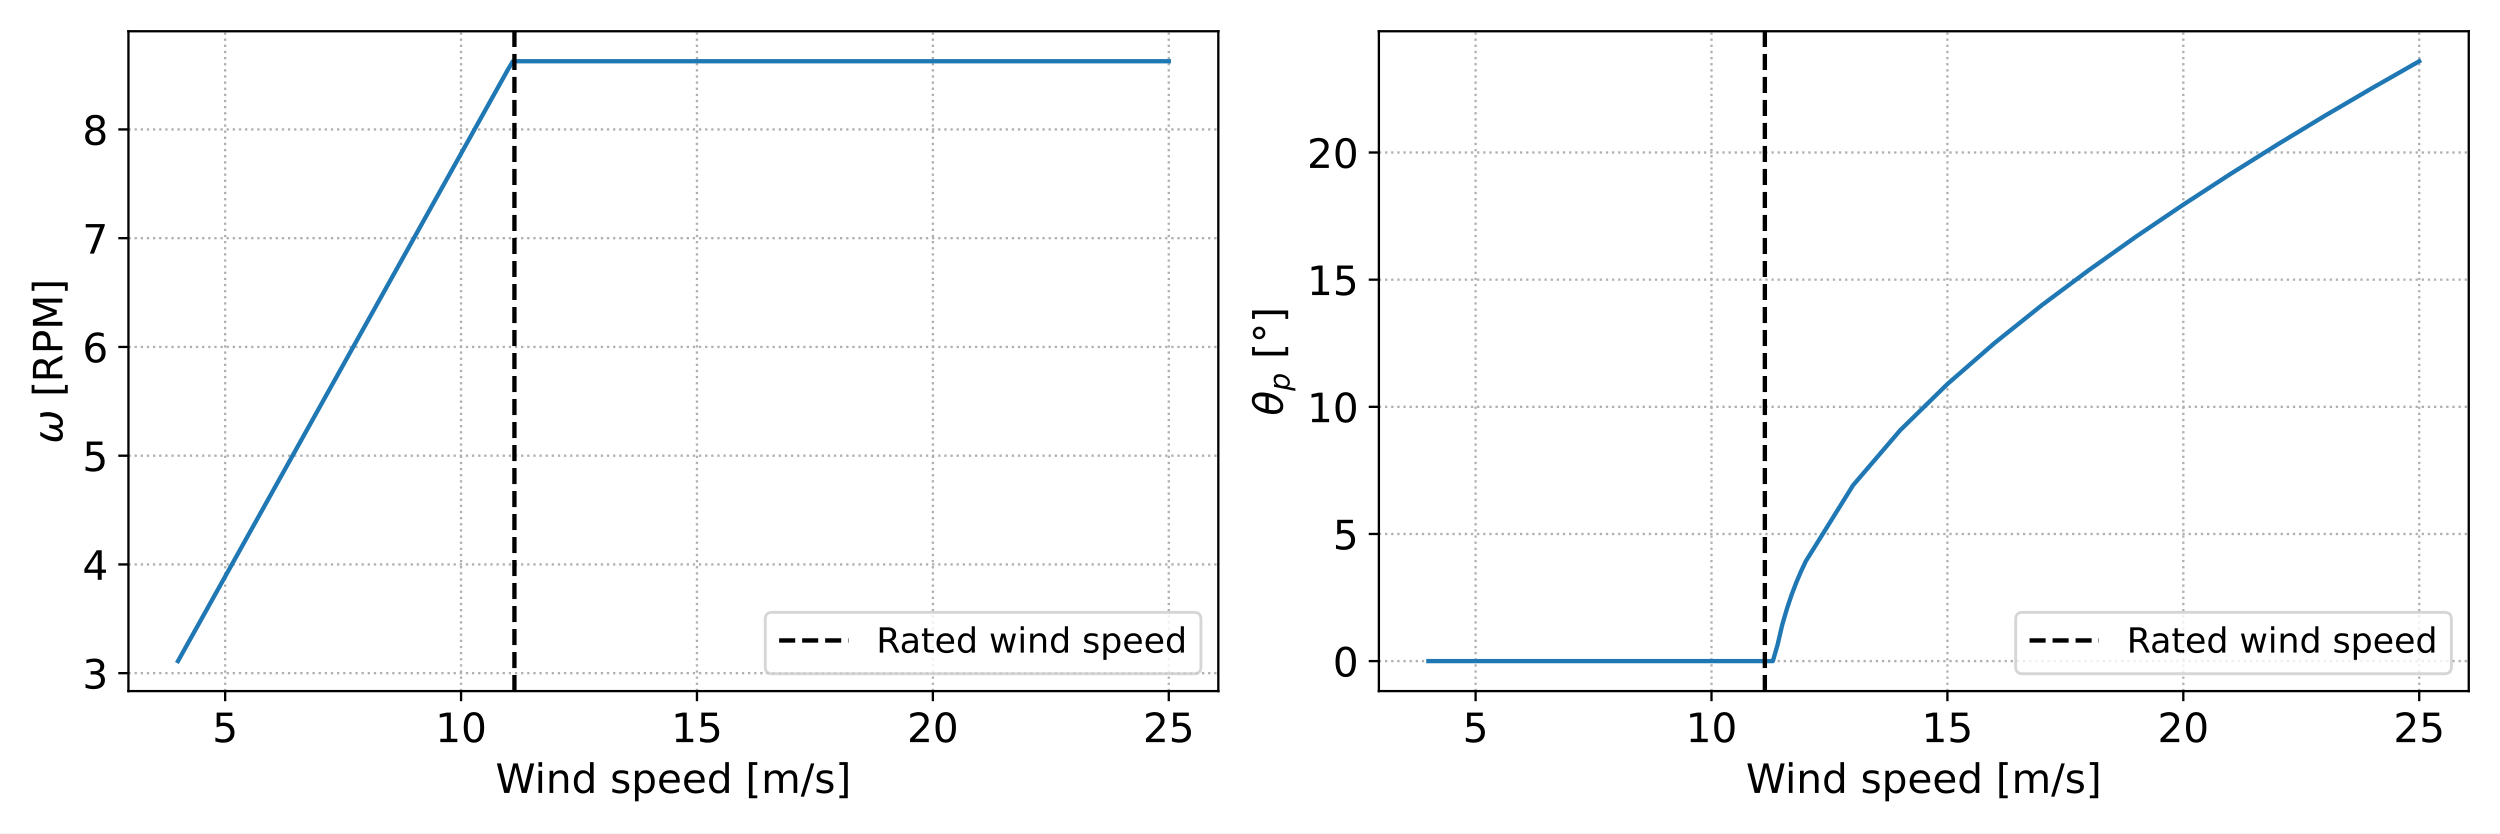
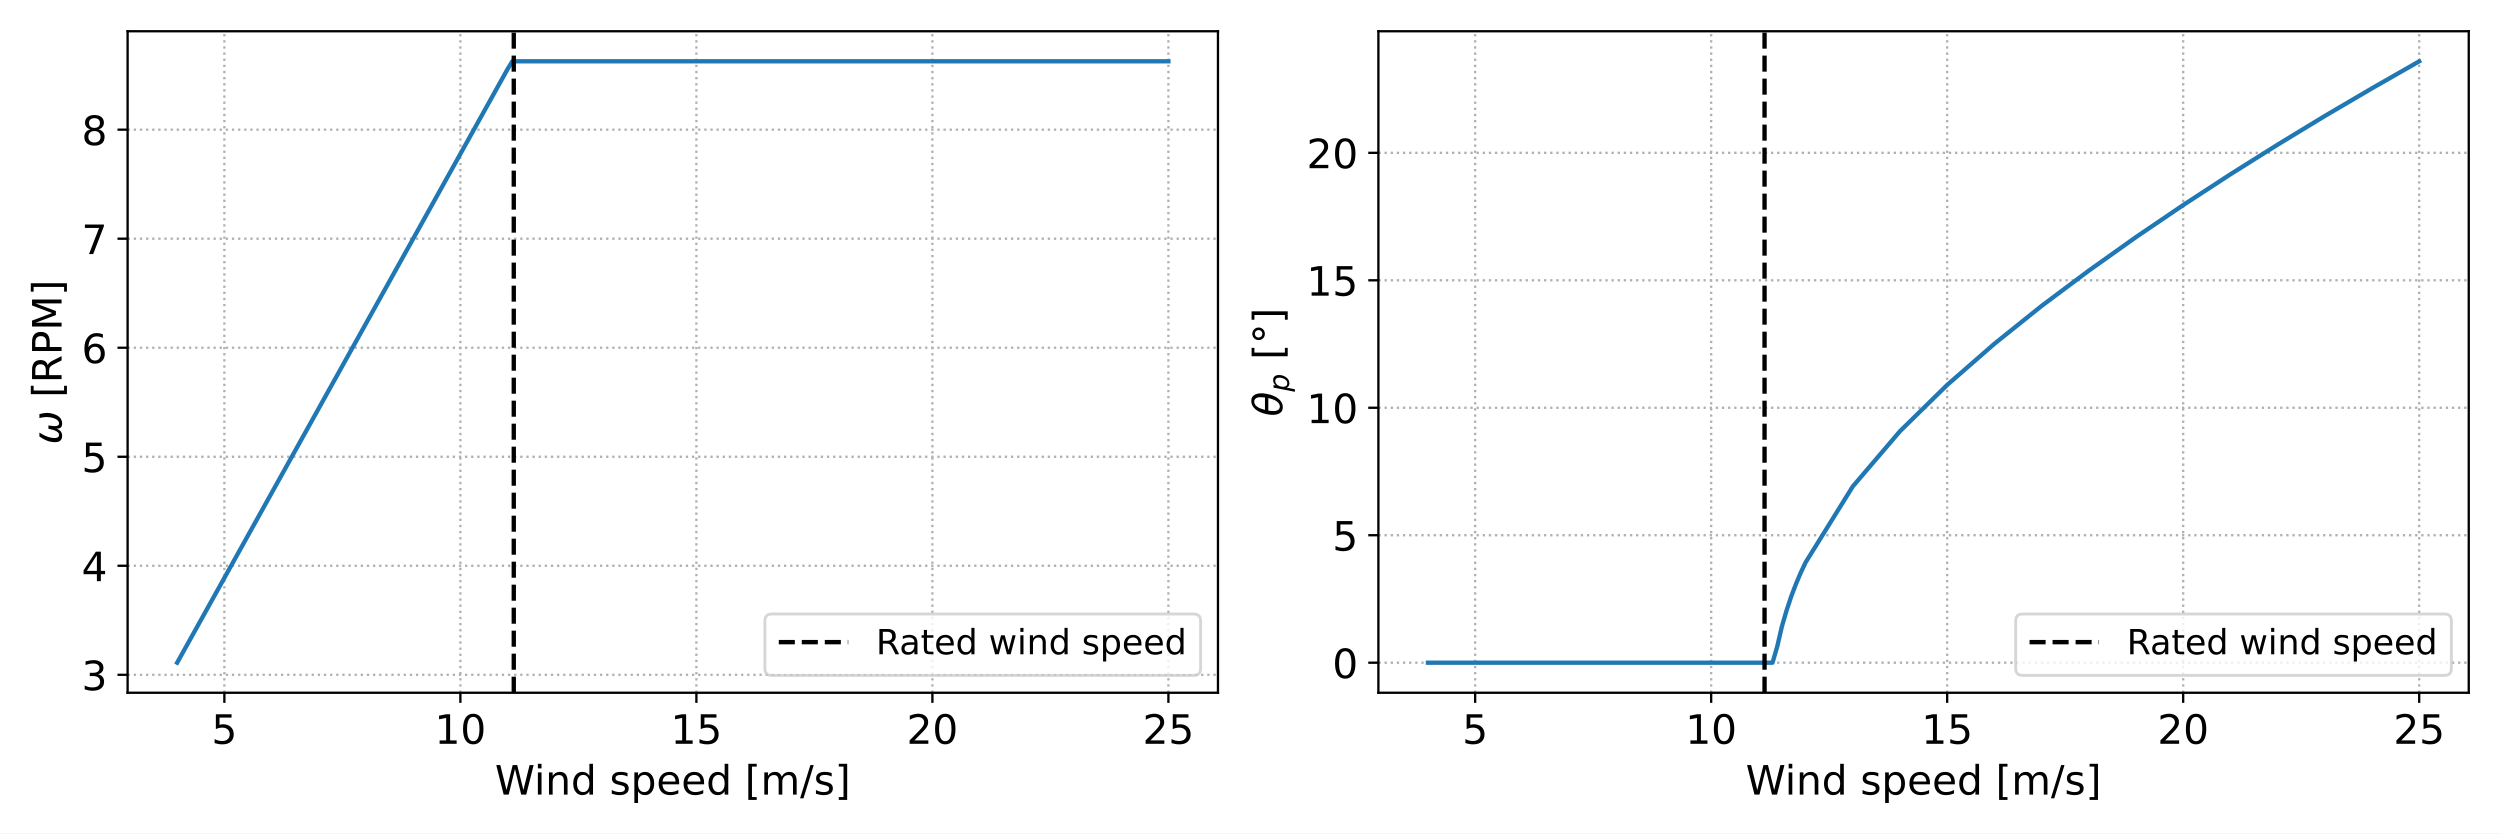
<svg xmlns="http://www.w3.org/2000/svg" xmlns:xlink="http://www.w3.org/1999/xlink" width="864pt" height="288pt" viewBox="0 0 864 288" version="1.1">
  <defs>
    <style type="text/css">*{stroke-linejoin: round; stroke-linecap: butt}</style>
  </defs>
  <g id="figure_1">
    <g id="patch_1">
      <path d="M 0 288  L 864 288  L 864 0  L 0 0  z " style="fill: #ffffff" />
    </g>
    <g id="axes_1">
      <g id="patch_2">
-         <path d="M 44.39 238.84  L 421.051 238.84  L 421.051 10.8  L 44.39 10.8  z " style="fill: #ffffff" />
+         <path d="M 44.102 239.416  L 420.928 239.416  L 420.928 10.8  L 44.102 10.8  z " style="fill: #ffffff" />
      </g>
      <g id="matplotlib.axis_1">
        <g id="xtick_1">
          <g id="line2d_1">
-             <path d="M 77.817 238.84  L 77.817 10.8  " clip-path="url(#pa7af614c21)" style="fill: none; stroke-dasharray: 0.8,1.32; stroke-dashoffset: 0; stroke: #b0b0b0; stroke-width: 0.8" />
+             <path d="M 77.543 239.416  L 77.543 10.8  " clip-path="url(#p4d37f17179)" style="fill: none; stroke-dasharray: 0.8,1.32; stroke-dashoffset: 0; stroke: #b0b0b0; stroke-width: 0.8" />
          </g>
          <g id="line2d_2">
            <defs>
-               <path id="mbb4b5a18ff" d="M 0 0  L 0 3.5  " style="stroke: #000000; stroke-width: 0.8" />
+               <path id="mb038ba384c" d="M 0 0  L 0 3.5  " style="stroke: #000000; stroke-width: 0.8" />
            </defs>
            <g>
-               <use xlink:href="#mbb4b5a18ff" x="77.817" y="238.84" style="stroke: #000000; stroke-width: 0.8" />
+               <use xlink:href="#mb038ba384c" x="77.543" y="239.416" style="stroke: #000000; stroke-width: 0.8" />
            </g>
          </g>
          <g id="text_1">
-             <g transform="translate(73.36284 256.4778) scale(0.14 -0.14)">
+             <g transform="translate(73.08954 257.0538) scale(0.14 -0.14)">
              <defs>
                <path id="DejaVuSans-35" d="M 691 4666  L 3169 4666  L 3169 4134  L 1269 4134  L 1269 2991  Q 1406 3038 1543 3061  Q 1681 3084 1819 3084  Q 2600 3084 3056 2656  Q 3513 2228 3513 1497  Q 3513 744 3044 326  Q 2575 -91 1722 -91  Q 1428 -91 1123 -41  Q 819 9 494 109  L 494 744  Q 775 591 1075 516  Q 1375 441 1709 441  Q 2250 441 2565 725  Q 2881 1009 2881 1497  Q 2881 1984 2565 2268  Q 2250 2553 1709 2553  Q 1456 2553 1204 2497  Q 953 2441 691 2322  L 691 4666  z " transform="scale(0.015625)" />
              </defs>
              <use xlink:href="#DejaVuSans-35" />
            </g>
          </g>
        </g>
        <g id="xtick_2">
          <g id="line2d_3">
-             <path d="M 159.345 238.84  L 159.345 10.8  " clip-path="url(#pa7af614c21)" style="fill: none; stroke-dasharray: 0.8,1.32; stroke-dashoffset: 0; stroke: #b0b0b0; stroke-width: 0.8" />
+             <path d="M 159.107 239.416  L 159.107 10.8  " clip-path="url(#p4d37f17179)" style="fill: none; stroke-dasharray: 0.8,1.32; stroke-dashoffset: 0; stroke: #b0b0b0; stroke-width: 0.8" />
          </g>
          <g id="line2d_4">
            <g>
-               <use xlink:href="#mbb4b5a18ff" x="159.345" y="238.84" style="stroke: #000000; stroke-width: 0.8" />
+               <use xlink:href="#mb038ba384c" x="159.107" y="239.416" style="stroke: #000000; stroke-width: 0.8" />
            </g>
          </g>
          <g id="text_2">
-             <g transform="translate(150.4374 256.4778) scale(0.14 -0.14)">
+             <g transform="translate(150.1999 257.0538) scale(0.14 -0.14)">
              <defs>
                <path id="DejaVuSans-31" d="M 794 531  L 1825 531  L 1825 4091  L 703 3866  L 703 4441  L 1819 4666  L 2450 4666  L 2450 531  L 3481 531  L 3481 0  L 794 0  L 794 531  z " transform="scale(0.015625)" />
                <path id="DejaVuSans-30" d="M 2034 4250  Q 1547 4250 1301 3770  Q 1056 3291 1056 2328  Q 1056 1369 1301 889  Q 1547 409 2034 409  Q 2525 409 2770 889  Q 3016 1369 3016 2328  Q 3016 3291 2770 3770  Q 2525 4250 2034 4250  z M 2034 4750  Q 2819 4750 3233 4129  Q 3647 3509 3647 2328  Q 3647 1150 3233 529  Q 2819 -91 2034 -91  Q 1250 -91 836 529  Q 422 1150 422 2328  Q 422 3509 836 4129  Q 1250 4750 2034 4750  z " transform="scale(0.015625)" />
              </defs>
              <use xlink:href="#DejaVuSans-31" />
              <use xlink:href="#DejaVuSans-30" x="63.623" />
            </g>
          </g>
        </g>
        <g id="xtick_3">
          <g id="line2d_5">
-             <path d="M 240.873 238.84  L 240.873 10.8  " clip-path="url(#pa7af614c21)" style="fill: none; stroke-dasharray: 0.8,1.32; stroke-dashoffset: 0; stroke: #b0b0b0; stroke-width: 0.8" />
+             <path d="M 240.672 239.416  L 240.672 10.8  " clip-path="url(#p4d37f17179)" style="fill: none; stroke-dasharray: 0.8,1.32; stroke-dashoffset: 0; stroke: #b0b0b0; stroke-width: 0.8" />
          </g>
          <g id="line2d_6">
            <g>
-               <use xlink:href="#mbb4b5a18ff" x="240.873" y="238.84" style="stroke: #000000; stroke-width: 0.8" />
+               <use xlink:href="#mb038ba384c" x="240.672" y="239.416" style="stroke: #000000; stroke-width: 0.8" />
            </g>
          </g>
          <g id="text_3">
-             <g transform="translate(231.9656 256.4778) scale(0.14 -0.14)">
+             <g transform="translate(231.764 257.0538) scale(0.14 -0.14)">
              <use xlink:href="#DejaVuSans-31" />
              <use xlink:href="#DejaVuSans-35" x="63.623" />
            </g>
          </g>
        </g>
        <g id="xtick_4">
          <g id="line2d_7">
-             <path d="M 322.401 238.84  L 322.401 10.8  " clip-path="url(#pa7af614c21)" style="fill: none; stroke-dasharray: 0.8,1.32; stroke-dashoffset: 0; stroke: #b0b0b0; stroke-width: 0.8" />
+             <path d="M 322.236 239.416  L 322.236 10.8  " clip-path="url(#p4d37f17179)" style="fill: none; stroke-dasharray: 0.8,1.32; stroke-dashoffset: 0; stroke: #b0b0b0; stroke-width: 0.8" />
          </g>
          <g id="line2d_8">
            <g>
-               <use xlink:href="#mbb4b5a18ff" x="322.401" y="238.84" style="stroke: #000000; stroke-width: 0.8" />
+               <use xlink:href="#mb038ba384c" x="322.236" y="239.416" style="stroke: #000000; stroke-width: 0.8" />
            </g>
          </g>
          <g id="text_4">
-             <g transform="translate(313.4939 256.4778) scale(0.14 -0.14)">
+             <g transform="translate(313.3281 257.0538) scale(0.14 -0.14)">
              <defs>
                <path id="DejaVuSans-32" d="M 1228 531  L 3431 531  L 3431 0  L 469 0  L 469 531  Q 828 903 1448 1529  Q 2069 2156 2228 2338  Q 2531 2678 2651 2914  Q 2772 3150 2772 3378  Q 2772 3750 2511 3984  Q 2250 4219 1831 4219  Q 1534 4219 1204 4116  Q 875 4013 500 3803  L 500 4441  Q 881 4594 1212 4672  Q 1544 4750 1819 4750  Q 2544 4750 2975 4387  Q 3406 4025 3406 3419  Q 3406 3131 3298 2873  Q 3191 2616 2906 2266  Q 2828 2175 2409 1742  Q 1991 1309 1228 531  z " transform="scale(0.015625)" />
              </defs>
              <use xlink:href="#DejaVuSans-32" />
              <use xlink:href="#DejaVuSans-30" x="63.623" />
            </g>
          </g>
        </g>
        <g id="xtick_5">
          <g id="line2d_9">
-             <path d="M 403.93 238.84  L 403.93 10.8  " clip-path="url(#pa7af614c21)" style="fill: none; stroke-dasharray: 0.8,1.32; stroke-dashoffset: 0; stroke: #b0b0b0; stroke-width: 0.8" />
+             <path d="M 403.8 239.416  L 403.8 10.8  " clip-path="url(#p4d37f17179)" style="fill: none; stroke-dasharray: 0.8,1.32; stroke-dashoffset: 0; stroke: #b0b0b0; stroke-width: 0.8" />
          </g>
          <g id="line2d_10">
            <g>
-               <use xlink:href="#mbb4b5a18ff" x="403.93" y="238.84" style="stroke: #000000; stroke-width: 0.8" />
+               <use xlink:href="#mb038ba384c" x="403.8" y="239.416" style="stroke: #000000; stroke-width: 0.8" />
            </g>
          </g>
          <g id="text_5">
-             <g transform="translate(395.0222 256.4778) scale(0.14 -0.14)">
+             <g transform="translate(394.8922 257.0538) scale(0.14 -0.14)">
              <use xlink:href="#DejaVuSans-32" />
              <use xlink:href="#DejaVuSans-35" x="63.623" />
            </g>
          </g>
        </g>
        <g id="text_6">
-           <g transform="translate(171.2483 274.0272) scale(0.14 -0.14)">
+           <g transform="translate(171.0431 274.6032) scale(0.14 -0.14)">
            <defs>
              <path id="DejaVuSans-57" d="M 213 4666  L 850 4666  L 1831 722  L 2809 4666  L 3519 4666  L 4500 722  L 5478 4666  L 6119 4666  L 4947 0  L 4153 0  L 3169 4050  L 2175 0  L 1381 0  L 213 4666  z " transform="scale(0.015625)" />
              <path id="DejaVuSans-69" d="M 603 3500  L 1178 3500  L 1178 0  L 603 0  L 603 3500  z M 603 4863  L 1178 4863  L 1178 4134  L 603 4134  L 603 4863  z " transform="scale(0.015625)" />
              <path id="DejaVuSans-6e" d="M 3513 2113  L 3513 0  L 2938 0  L 2938 2094  Q 2938 2591 2744 2837  Q 2550 3084 2163 3084  Q 1697 3084 1428 2787  Q 1159 2491 1159 1978  L 1159 0  L 581 0  L 581 3500  L 1159 3500  L 1159 2956  Q 1366 3272 1645 3428  Q 1925 3584 2291 3584  Q 2894 3584 3203 3211  Q 3513 2838 3513 2113  z " transform="scale(0.015625)" />
              <path id="DejaVuSans-64" d="M 2906 2969  L 2906 4863  L 3481 4863  L 3481 0  L 2906 0  L 2906 525  Q 2725 213 2448 61  Q 2172 -91 1784 -91  Q 1150 -91 751 415  Q 353 922 353 1747  Q 353 2572 751 3078  Q 1150 3584 1784 3584  Q 2172 3584 2448 3432  Q 2725 3281 2906 2969  z M 947 1747  Q 947 1113 1208 752  Q 1469 391 1925 391  Q 2381 391 2643 752  Q 2906 1113 2906 1747  Q 2906 2381 2643 2742  Q 2381 3103 1925 3103  Q 1469 3103 1208 2742  Q 947 2381 947 1747  z " transform="scale(0.015625)" />
              <path id="DejaVuSans-20" transform="scale(0.015625)" />
              <path id="DejaVuSans-73" d="M 2834 3397  L 2834 2853  Q 2591 2978 2328 3040  Q 2066 3103 1784 3103  Q 1356 3103 1142 2972  Q 928 2841 928 2578  Q 928 2378 1081 2264  Q 1234 2150 1697 2047  L 1894 2003  Q 2506 1872 2764 1633  Q 3022 1394 3022 966  Q 3022 478 2636 193  Q 2250 -91 1575 -91  Q 1294 -91 989 -36  Q 684 19 347 128  L 347 722  Q 666 556 975 473  Q 1284 391 1588 391  Q 1994 391 2212 530  Q 2431 669 2431 922  Q 2431 1156 2273 1281  Q 2116 1406 1581 1522  L 1381 1569  Q 847 1681 609 1914  Q 372 2147 372 2553  Q 372 3047 722 3315  Q 1072 3584 1716 3584  Q 2034 3584 2315 3537  Q 2597 3491 2834 3397  z " transform="scale(0.015625)" />
              <path id="DejaVuSans-70" d="M 1159 525  L 1159 -1331  L 581 -1331  L 581 3500  L 1159 3500  L 1159 2969  Q 1341 3281 1617 3432  Q 1894 3584 2278 3584  Q 2916 3584 3314 3078  Q 3713 2572 3713 1747  Q 3713 922 3314 415  Q 2916 -91 2278 -91  Q 1894 -91 1617 61  Q 1341 213 1159 525  z M 3116 1747  Q 3116 2381 2855 2742  Q 2594 3103 2138 3103  Q 1681 3103 1420 2742  Q 1159 2381 1159 1747  Q 1159 1113 1420 752  Q 1681 391 2138 391  Q 2594 391 2855 752  Q 3116 1113 3116 1747  z " transform="scale(0.015625)" />
              <path id="DejaVuSans-65" d="M 3597 1894  L 3597 1613  L 953 1613  Q 991 1019 1311 708  Q 1631 397 2203 397  Q 2534 397 2845 478  Q 3156 559 3463 722  L 3463 178  Q 3153 47 2828 -22  Q 2503 -91 2169 -91  Q 1331 -91 842 396  Q 353 884 353 1716  Q 353 2575 817 3079  Q 1281 3584 2069 3584  Q 2775 3584 3186 3129  Q 3597 2675 3597 1894  z M 3022 2063  Q 3016 2534 2758 2815  Q 2500 3097 2075 3097  Q 1594 3097 1305 2825  Q 1016 2553 972 2059  L 3022 2063  z " transform="scale(0.015625)" />
              <path id="DejaVuSans-5b" d="M 550 4863  L 1875 4863  L 1875 4416  L 1125 4416  L 1125 -397  L 1875 -397  L 1875 -844  L 550 -844  L 550 4863  z " transform="scale(0.015625)" />
              <path id="DejaVuSans-6d" d="M 3328 2828  Q 3544 3216 3844 3400  Q 4144 3584 4550 3584  Q 5097 3584 5394 3201  Q 5691 2819 5691 2113  L 5691 0  L 5113 0  L 5113 2094  Q 5113 2597 4934 2840  Q 4756 3084 4391 3084  Q 3944 3084 3684 2787  Q 3425 2491 3425 1978  L 3425 0  L 2847 0  L 2847 2094  Q 2847 2600 2669 2842  Q 2491 3084 2119 3084  Q 1678 3084 1418 2786  Q 1159 2488 1159 1978  L 1159 0  L 581 0  L 581 3500  L 1159 3500  L 1159 2956  Q 1356 3278 1631 3431  Q 1906 3584 2284 3584  Q 2666 3584 2933 3390  Q 3200 3197 3328 2828  z " transform="scale(0.015625)" />
              <path id="DejaVuSans-2f" d="M 1625 4666  L 2156 4666  L 531 -594  L 0 -594  L 1625 4666  z " transform="scale(0.015625)" />
              <path id="DejaVuSans-5d" d="M 1947 4863  L 1947 -844  L 622 -844  L 622 -397  L 1369 -397  L 1369 4416  L 622 4416  L 622 4863  L 1947 4863  z " transform="scale(0.015625)" />
            </defs>
            <use xlink:href="#DejaVuSans-57" />
            <use xlink:href="#DejaVuSans-69" x="96.627" />
            <use xlink:href="#DejaVuSans-6e" x="124.41" />
            <use xlink:href="#DejaVuSans-64" x="187.789" />
            <use xlink:href="#DejaVuSans-20" x="251.266" />
            <use xlink:href="#DejaVuSans-73" x="283.053" />
            <use xlink:href="#DejaVuSans-70" x="335.152" />
            <use xlink:href="#DejaVuSans-65" x="398.629" />
            <use xlink:href="#DejaVuSans-65" x="460.152" />
            <use xlink:href="#DejaVuSans-64" x="521.676" />
            <use xlink:href="#DejaVuSans-20" x="585.152" />
            <use xlink:href="#DejaVuSans-5b" x="616.939" />
            <use xlink:href="#DejaVuSans-6d" x="655.953" />
            <use xlink:href="#DejaVuSans-2f" x="753.365" />
            <use xlink:href="#DejaVuSans-73" x="787.057" />
            <use xlink:href="#DejaVuSans-5d" x="839.156" />
          </g>
        </g>
      </g>
      <g id="matplotlib.axis_2">
        <g id="ytick_1">
          <g id="line2d_11">
-             <path d="M 44.39 232.652  L 421.051 232.652  " clip-path="url(#pa7af614c21)" style="fill: none; stroke-dasharray: 0.8,1.32; stroke-dashoffset: 0; stroke: #b0b0b0; stroke-width: 0.8" />
+             <path d="M 44.102 233.212  L 420.928 233.212  " clip-path="url(#p4d37f17179)" style="fill: none; stroke-dasharray: 0.8,1.32; stroke-dashoffset: 0; stroke: #b0b0b0; stroke-width: 0.8" />
          </g>
          <g id="line2d_12">
            <defs>
-               <path id="m81aa8d31ce" d="M 0 0  L -3.5 0  " style="stroke: #000000; stroke-width: 0.8" />
+               <path id="m0b78b614cd" d="M 0 0  L -3.5 0  " style="stroke: #000000; stroke-width: 0.8" />
            </defs>
            <g>
-               <use xlink:href="#m81aa8d31ce" x="44.39" y="232.652" style="stroke: #000000; stroke-width: 0.8" />
+               <use xlink:href="#m0b78b614cd" x="44.102" y="233.212" style="stroke: #000000; stroke-width: 0.8" />
            </g>
          </g>
          <g id="text_7">
-             <g transform="translate(28.4825 237.971) scale(0.14 -0.14)">
+             <g transform="translate(28.1945 238.5314) scale(0.14 -0.14)">
              <defs>
                <path id="DejaVuSans-33" d="M 2597 2516  Q 3050 2419 3304 2112  Q 3559 1806 3559 1356  Q 3559 666 3084 287  Q 2609 -91 1734 -91  Q 1441 -91 1130 -33  Q 819 25 488 141  L 488 750  Q 750 597 1062 519  Q 1375 441 1716 441  Q 2309 441 2620 675  Q 2931 909 2931 1356  Q 2931 1769 2642 2001  Q 2353 2234 1838 2234  L 1294 2234  L 1294 2753  L 1863 2753  Q 2328 2753 2575 2939  Q 2822 3125 2822 3475  Q 2822 3834 2567 4026  Q 2313 4219 1838 4219  Q 1578 4219 1281 4162  Q 984 4106 628 3988  L 628 4550  Q 988 4650 1302 4700  Q 1616 4750 1894 4750  Q 2613 4750 3031 4423  Q 3450 4097 3450 3541  Q 3450 3153 3228 2886  Q 3006 2619 2597 2516  z " transform="scale(0.015625)" />
              </defs>
              <use xlink:href="#DejaVuSans-33" />
            </g>
          </g>
        </g>
        <g id="ytick_2">
          <g id="line2d_13">
-             <path d="M 44.39 195.068  L 421.051 195.068  " clip-path="url(#pa7af614c21)" style="fill: none; stroke-dasharray: 0.8,1.32; stroke-dashoffset: 0; stroke: #b0b0b0; stroke-width: 0.8" />
+             <path d="M 44.102 195.533  L 420.928 195.533  " clip-path="url(#p4d37f17179)" style="fill: none; stroke-dasharray: 0.8,1.32; stroke-dashoffset: 0; stroke: #b0b0b0; stroke-width: 0.8" />
          </g>
          <g id="line2d_14">
            <g>
-               <use xlink:href="#m81aa8d31ce" x="44.39" y="195.068" style="stroke: #000000; stroke-width: 0.8" />
+               <use xlink:href="#m0b78b614cd" x="44.102" y="195.533" style="stroke: #000000; stroke-width: 0.8" />
            </g>
          </g>
          <g id="text_8">
-             <g transform="translate(28.4825 200.3868) scale(0.14 -0.14)">
+             <g transform="translate(28.1945 200.8522) scale(0.14 -0.14)">
              <defs>
                <path id="DejaVuSans-34" d="M 2419 4116  L 825 1625  L 2419 1625  L 2419 4116  z M 2253 4666  L 3047 4666  L 3047 1625  L 3713 1625  L 3713 1100  L 3047 1100  L 3047 0  L 2419 0  L 2419 1100  L 313 1100  L 313 1709  L 2253 4666  z " transform="scale(0.015625)" />
              </defs>
              <use xlink:href="#DejaVuSans-34" />
            </g>
          </g>
        </g>
        <g id="ytick_3">
          <g id="line2d_15">
-             <path d="M 44.39 157.484  L 421.051 157.484  " clip-path="url(#pa7af614c21)" style="fill: none; stroke-dasharray: 0.8,1.32; stroke-dashoffset: 0; stroke: #b0b0b0; stroke-width: 0.8" />
+             <path d="M 44.102 157.854  L 420.928 157.854  " clip-path="url(#p4d37f17179)" style="fill: none; stroke-dasharray: 0.8,1.32; stroke-dashoffset: 0; stroke: #b0b0b0; stroke-width: 0.8" />
          </g>
          <g id="line2d_16">
            <g>
-               <use xlink:href="#m81aa8d31ce" x="44.39" y="157.484" style="stroke: #000000; stroke-width: 0.8" />
+               <use xlink:href="#m0b78b614cd" x="44.102" y="157.854" style="stroke: #000000; stroke-width: 0.8" />
            </g>
          </g>
          <g id="text_9">
-             <g transform="translate(28.4825 162.8025) scale(0.14 -0.14)">
+             <g transform="translate(28.1945 163.173) scale(0.14 -0.14)">
              <use xlink:href="#DejaVuSans-35" />
            </g>
          </g>
        </g>
        <g id="ytick_4">
          <g id="line2d_17">
-             <path d="M 44.39 119.899  L 421.051 119.899  " clip-path="url(#pa7af614c21)" style="fill: none; stroke-dasharray: 0.8,1.32; stroke-dashoffset: 0; stroke: #b0b0b0; stroke-width: 0.8" />
+             <path d="M 44.102 120.175  L 420.928 120.175  " clip-path="url(#p4d37f17179)" style="fill: none; stroke-dasharray: 0.8,1.32; stroke-dashoffset: 0; stroke: #b0b0b0; stroke-width: 0.8" />
          </g>
          <g id="line2d_18">
            <g>
-               <use xlink:href="#m81aa8d31ce" x="44.39" y="119.899" style="stroke: #000000; stroke-width: 0.8" />
+               <use xlink:href="#m0b78b614cd" x="44.102" y="120.175" style="stroke: #000000; stroke-width: 0.8" />
            </g>
          </g>
          <g id="text_10">
-             <g transform="translate(28.4825 125.2182) scale(0.14 -0.14)">
+             <g transform="translate(28.1945 125.4938) scale(0.14 -0.14)">
              <defs>
                <path id="DejaVuSans-36" d="M 2113 2584  Q 1688 2584 1439 2293  Q 1191 2003 1191 1497  Q 1191 994 1439 701  Q 1688 409 2113 409  Q 2538 409 2786 701  Q 3034 994 3034 1497  Q 3034 2003 2786 2293  Q 2538 2584 2113 2584  z M 3366 4563  L 3366 3988  Q 3128 4100 2886 4159  Q 2644 4219 2406 4219  Q 1781 4219 1451 3797  Q 1122 3375 1075 2522  Q 1259 2794 1537 2939  Q 1816 3084 2150 3084  Q 2853 3084 3261 2657  Q 3669 2231 3669 1497  Q 3669 778 3244 343  Q 2819 -91 2113 -91  Q 1303 -91 875 529  Q 447 1150 447 2328  Q 447 3434 972 4092  Q 1497 4750 2381 4750  Q 2619 4750 2861 4703  Q 3103 4656 3366 4563  z " transform="scale(0.015625)" />
              </defs>
              <use xlink:href="#DejaVuSans-36" />
            </g>
          </g>
        </g>
        <g id="ytick_5">
          <g id="line2d_19">
-             <path d="M 44.39 82.315  L 421.051 82.315  " clip-path="url(#pa7af614c21)" style="fill: none; stroke-dasharray: 0.8,1.32; stroke-dashoffset: 0; stroke: #b0b0b0; stroke-width: 0.8" />
+             <path d="M 44.102 82.496  L 420.928 82.496  " clip-path="url(#p4d37f17179)" style="fill: none; stroke-dasharray: 0.8,1.32; stroke-dashoffset: 0; stroke: #b0b0b0; stroke-width: 0.8" />
          </g>
          <g id="line2d_20">
            <g>
-               <use xlink:href="#m81aa8d31ce" x="44.39" y="82.315" style="stroke: #000000; stroke-width: 0.8" />
+               <use xlink:href="#m0b78b614cd" x="44.102" y="82.496" style="stroke: #000000; stroke-width: 0.8" />
            </g>
          </g>
          <g id="text_11">
-             <g transform="translate(28.4825 87.63396) scale(0.14 -0.14)">
+             <g transform="translate(28.1945 87.8146) scale(0.14 -0.14)">
              <defs>
                <path id="DejaVuSans-37" d="M 525 4666  L 3525 4666  L 3525 4397  L 1831 0  L 1172 0  L 2766 4134  L 525 4134  L 525 4666  z " transform="scale(0.015625)" />
              </defs>
              <use xlink:href="#DejaVuSans-37" />
            </g>
          </g>
        </g>
        <g id="ytick_6">
          <g id="line2d_21">
-             <path d="M 44.39 44.731  L 421.051 44.731  " clip-path="url(#pa7af614c21)" style="fill: none; stroke-dasharray: 0.8,1.32; stroke-dashoffset: 0; stroke: #b0b0b0; stroke-width: 0.8" />
+             <path d="M 44.102 44.816  L 420.928 44.816  " clip-path="url(#p4d37f17179)" style="fill: none; stroke-dasharray: 0.8,1.32; stroke-dashoffset: 0; stroke: #b0b0b0; stroke-width: 0.8" />
          </g>
          <g id="line2d_22">
            <g>
-               <use xlink:href="#m81aa8d31ce" x="44.39" y="44.731" style="stroke: #000000; stroke-width: 0.8" />
+               <use xlink:href="#m0b78b614cd" x="44.102" y="44.816" style="stroke: #000000; stroke-width: 0.8" />
            </g>
          </g>
          <g id="text_12">
-             <g transform="translate(28.4825 50.04969) scale(0.14 -0.14)">
+             <g transform="translate(28.1945 50.1354) scale(0.14 -0.14)">
              <defs>
                <path id="DejaVuSans-38" d="M 2034 2216  Q 1584 2216 1326 1975  Q 1069 1734 1069 1313  Q 1069 891 1326 650  Q 1584 409 2034 409  Q 2484 409 2743 651  Q 3003 894 3003 1313  Q 3003 1734 2745 1975  Q 2488 2216 2034 2216  z M 1403 2484  Q 997 2584 770 2862  Q 544 3141 544 3541  Q 544 4100 942 4425  Q 1341 4750 2034 4750  Q 2731 4750 3128 4425  Q 3525 4100 3525 3541  Q 3525 3141 3298 2862  Q 3072 2584 2669 2484  Q 3125 2378 3379 2068  Q 3634 1759 3634 1313  Q 3634 634 3220 271  Q 2806 -91 2034 -91  Q 1263 -91 848 271  Q 434 634 434 1313  Q 434 1759 690 2068  Q 947 2378 1403 2484  z M 1172 3481  Q 1172 3119 1398 2916  Q 1625 2713 2034 2713  Q 2441 2713 2670 2916  Q 2900 3119 2900 3481  Q 2900 3844 2670 4047  Q 2441 4250 2034 4250  Q 1625 4250 1398 4047  Q 1172 3844 1172 3481  z " transform="scale(0.015625)" />
              </defs>
              <use xlink:href="#DejaVuSans-38" />
            </g>
          </g>
        </g>
        <g id="text_13">
-           <g transform="translate(21.57094 153.31) rotate(-90) scale(0.14 -0.14)">
+           <g transform="translate(21.28294 153.598) rotate(-90) scale(0.14 -0.14)">
            <defs>
              <path id="DejaVuSans-Oblique-3c9" d="M 1369 -91  Q 72 -91 434 1766  Q 575 2500 1256 3500  L 1875 3500  Q 1231 2500 1088 1750  Q 819 397 1519 397  Q 2166 397 2478 2078  L 3009 2078  Q 2669 388 3316 397  Q 4013 403 4275 1750  Q 4419 2500 4169 3500  L 4788 3500  Q 5075 2500 4934 1766  Q 4578 -94 3278 -91  Q 2428 -88 2503 844  Q 2194 -91 1369 -91  z " transform="scale(0.015625)" />
              <path id="DejaVuSans-52" d="M 2841 2188  Q 3044 2119 3236 1894  Q 3428 1669 3622 1275  L 4263 0  L 3584 0  L 2988 1197  Q 2756 1666 2539 1819  Q 2322 1972 1947 1972  L 1259 1972  L 1259 0  L 628 0  L 628 4666  L 2053 4666  Q 2853 4666 3247 4331  Q 3641 3997 3641 3322  Q 3641 2881 3436 2590  Q 3231 2300 2841 2188  z M 1259 4147  L 1259 2491  L 2053 2491  Q 2509 2491 2742 2702  Q 2975 2913 2975 3322  Q 2975 3731 2742 3939  Q 2509 4147 2053 4147  L 1259 4147  z " transform="scale(0.015625)" />
              <path id="DejaVuSans-50" d="M 1259 4147  L 1259 2394  L 2053 2394  Q 2494 2394 2734 2622  Q 2975 2850 2975 3272  Q 2975 3691 2734 3919  Q 2494 4147 2053 4147  L 1259 4147  z M 628 4666  L 2053 4666  Q 2838 4666 3239 4311  Q 3641 3956 3641 3272  Q 3641 2581 3239 2228  Q 2838 1875 2053 1875  L 1259 1875  L 1259 0  L 628 0  L 628 4666  z " transform="scale(0.015625)" />
              <path id="DejaVuSans-4d" d="M 628 4666  L 1569 4666  L 2759 1491  L 3956 4666  L 4897 4666  L 4897 0  L 4281 0  L 4281 4097  L 3078 897  L 2444 897  L 1241 4097  L 1241 0  L 628 0  L 628 4666  z " transform="scale(0.015625)" />
            </defs>
            <use xlink:href="#DejaVuSans-Oblique-3c9" transform="translate(0 0.015625)" />
            <use xlink:href="#DejaVuSans-20" transform="translate(83.74023 0.015625)" />
            <use xlink:href="#DejaVuSans-5b" transform="translate(115.5273 0.015625)" />
            <use xlink:href="#DejaVuSans-52" transform="translate(151.416 0.015625)" />
            <use xlink:href="#DejaVuSans-50" transform="translate(220.8984 0.015625)" />
            <use xlink:href="#DejaVuSans-4d" transform="translate(281.2012 0.015625)" />
            <use xlink:href="#DejaVuSans-5d" transform="translate(367.4805 0.015625)" />
          </g>
        </g>
      </g>
      <g id="line2d_23">
-         <path d="M 61.511 228.475  L 77.817 199.242  L 94.122 170.009  L 110.428 140.777  L 126.734 111.544  L 143.039 82.312  L 159.345 53.079  L 175.651 23.846  L 177.281 21.165  L 178.912 21.165  L 180.542 21.165  L 182.173 21.165  L 183.803 21.165  L 185.434 21.165  L 187.064 21.165  L 188.695 21.165  L 190.326 21.165  L 191.956 21.165  L 208.262 21.165  L 224.567 21.165  L 240.873 21.165  L 257.179 21.165  L 273.484 21.165  L 289.79 21.165  L 306.096 21.165  L 322.401 21.165  L 338.707 21.165  L 355.013 21.165  L 371.318 21.165  L 387.624 21.165  L 403.93 21.165  " clip-path="url(#pa7af614c21)" style="fill: none; stroke: #1f77b4; stroke-width: 1.5; stroke-linecap: square" />
+         <path d="M 61.23 229.024  L 77.543 199.718  L 93.856 170.412  L 110.169 141.105  L 126.482 111.799  L 142.795 82.492  L 159.107 53.186  L 175.42 23.879  L 177.052 21.192  L 178.683 21.192  L 180.314 21.192  L 181.945 21.192  L 183.577 21.192  L 185.208 21.192  L 186.839 21.192  L 188.47 21.192  L 190.102 21.192  L 191.733 21.192  L 208.046 21.192  L 224.359 21.192  L 240.672 21.192  L 256.984 21.192  L 273.297 21.192  L 289.61 21.192  L 305.923 21.192  L 322.236 21.192  L 338.548 21.192  L 354.861 21.192  L 371.174 21.192  L 387.487 21.192  L 403.8 21.192  " clip-path="url(#p4d37f17179)" style="fill: none; stroke: #1f77b4; stroke-width: 1.5; stroke-linecap: square" />
      </g>
      <g id="line2d_24">
-         <path d="M 177.786 238.84  L 177.786 10.8  " clip-path="url(#pa7af614c21)" style="fill: none; stroke-dasharray: 5.55,2.4; stroke-dashoffset: 0; stroke: #000000; stroke-width: 1.5" />
+         <path d="M 177.557 239.416  L 177.557 10.8  " clip-path="url(#p4d37f17179)" style="fill: none; stroke-dasharray: 5.55,2.4; stroke-dashoffset: 0; stroke: #000000; stroke-width: 1.5" />
      </g>
      <g id="patch_3">
-         <path d="M 44.39 238.84  L 44.39 10.8  " style="fill: none; stroke: #000000; stroke-width: 0.8; stroke-linejoin: miter; stroke-linecap: square" />
+         <path d="M 44.102 239.416  L 44.102 10.8  " style="fill: none; stroke: #000000; stroke-width: 0.8; stroke-linejoin: miter; stroke-linecap: square" />
      </g>
      <g id="patch_4">
-         <path d="M 421.051 238.84  L 421.051 10.8  " style="fill: none; stroke: #000000; stroke-width: 0.8; stroke-linejoin: miter; stroke-linecap: square" />
+         <path d="M 420.928 239.416  L 420.928 10.8  " style="fill: none; stroke: #000000; stroke-width: 0.8; stroke-linejoin: miter; stroke-linecap: square" />
      </g>
      <g id="patch_5">
-         <path d="M 44.39 238.84  L 421.051 238.84  " style="fill: none; stroke: #000000; stroke-width: 0.8; stroke-linejoin: miter; stroke-linecap: square" />
+         <path d="M 44.102 239.416  L 420.928 239.416  " style="fill: none; stroke: #000000; stroke-width: 0.8; stroke-linejoin: miter; stroke-linecap: square" />
      </g>
      <g id="patch_6">
-         <path d="M 44.39 10.8  L 421.051 10.8  " style="fill: none; stroke: #000000; stroke-width: 0.8; stroke-linejoin: miter; stroke-linecap: square" />
+         <path d="M 44.102 10.8  L 420.928 10.8  " style="fill: none; stroke: #000000; stroke-width: 0.8; stroke-linejoin: miter; stroke-linecap: square" />
      </g>
      <g id="legend_1">
        <g id="patch_7">
-           <path d="M 266.869 232.84  L 412.651 232.84  Q 415.051 232.84 415.051 230.44  L 415.051 214.026  Q 415.051 211.626 412.651 211.626  L 266.869 211.626  Q 264.469 211.626 264.469 214.026  L 264.469 230.44  Q 264.469 232.84 266.869 232.84  z " style="fill: #ffffff; opacity: 0.8; stroke: #cccccc; stroke-linejoin: miter" />
+           <path d="M 266.747 233.416  L 412.528 233.416  Q 414.928 233.416 414.928 231.016  L 414.928 214.602  Q 414.928 212.202 412.528 212.202  L 266.747 212.202  Q 264.347 212.202 264.347 214.602  L 264.347 231.016  Q 264.347 233.416 266.747 233.416  z " style="fill: #ffffff; opacity: 0.8; stroke: #cccccc; stroke-linejoin: miter" />
        </g>
        <g id="line2d_25">
-           <path d="M 269.269 221.344  L 281.269 221.344  L 293.269 221.344  " style="fill: none; stroke-dasharray: 5.55,2.4; stroke-dashoffset: 0; stroke: #000000; stroke-width: 1.5" />
+           <path d="M 269.147 221.92  L 281.147 221.92  L 293.147 221.92  " style="fill: none; stroke-dasharray: 5.55,2.4; stroke-dashoffset: 0; stroke: #000000; stroke-width: 1.5" />
        </g>
        <g id="text_14">
-           <g transform="translate(302.8693 225.5444) scale(0.12 -0.12)">
+           <g transform="translate(302.747 226.1204) scale(0.12 -0.12)">
            <defs>
              <path id="DejaVuSans-61" d="M 2194 1759  Q 1497 1759 1228 1600  Q 959 1441 959 1056  Q 959 750 1161 570  Q 1363 391 1709 391  Q 2188 391 2477 730  Q 2766 1069 2766 1631  L 2766 1759  L 2194 1759  z M 3341 1997  L 3341 0  L 2766 0  L 2766 531  Q 2569 213 2275 61  Q 1981 -91 1556 -91  Q 1019 -91 701 211  Q 384 513 384 1019  Q 384 1609 779 1909  Q 1175 2209 1959 2209  L 2766 2209  L 2766 2266  Q 2766 2663 2505 2880  Q 2244 3097 1772 3097  Q 1472 3097 1187 3025  Q 903 2953 641 2809  L 641 3341  Q 956 3463 1253 3523  Q 1550 3584 1831 3584  Q 2591 3584 2966 3190  Q 3341 2797 3341 1997  z " transform="scale(0.015625)" />
              <path id="DejaVuSans-74" d="M 1172 4494  L 1172 3500  L 2356 3500  L 2356 3053  L 1172 3053  L 1172 1153  Q 1172 725 1289 603  Q 1406 481 1766 481  L 2356 481  L 2356 0  L 1766 0  Q 1100 0 847 248  Q 594 497 594 1153  L 594 3053  L 172 3053  L 172 3500  L 594 3500  L 594 4494  L 1172 4494  z " transform="scale(0.015625)" />
              <path id="DejaVuSans-77" d="M 269 3500  L 844 3500  L 1563 769  L 2278 3500  L 2956 3500  L 3675 769  L 4391 3500  L 4966 3500  L 4050 0  L 3372 0  L 2619 2869  L 1863 0  L 1184 0  L 269 3500  z " transform="scale(0.015625)" />
            </defs>
            <use xlink:href="#DejaVuSans-52" />
            <use xlink:href="#DejaVuSans-61" x="67.232" />
            <use xlink:href="#DejaVuSans-74" x="128.512" />
            <use xlink:href="#DejaVuSans-65" x="167.721" />
            <use xlink:href="#DejaVuSans-64" x="229.244" />
            <use xlink:href="#DejaVuSans-20" x="292.721" />
            <use xlink:href="#DejaVuSans-77" x="324.508" />
            <use xlink:href="#DejaVuSans-69" x="406.295" />
            <use xlink:href="#DejaVuSans-6e" x="434.078" />
            <use xlink:href="#DejaVuSans-64" x="497.457" />
            <use xlink:href="#DejaVuSans-20" x="560.934" />
            <use xlink:href="#DejaVuSans-73" x="592.721" />
            <use xlink:href="#DejaVuSans-70" x="644.82" />
            <use xlink:href="#DejaVuSans-65" x="708.297" />
            <use xlink:href="#DejaVuSans-65" x="769.82" />
            <use xlink:href="#DejaVuSans-64" x="831.344" />
          </g>
        </g>
      </g>
    </g>
    <g id="axes_2">
      <g id="patch_8">
-         <path d="M 476.539 238.84  L 853.2 238.84  L 853.2 10.8  L 476.539 10.8  z " style="fill: #ffffff" />
+         <path d="M 476.374 239.416  L 853.2 239.416  L 853.2 10.8  L 476.374 10.8  z " style="fill: #ffffff" />
      </g>
      <g id="matplotlib.axis_3">
        <g id="xtick_6">
          <g id="line2d_26">
-             <path d="M 509.966 238.84  L 509.966 10.8  " clip-path="url(#pfb33e6a53c)" style="fill: none; stroke-dasharray: 0.8,1.32; stroke-dashoffset: 0; stroke: #b0b0b0; stroke-width: 0.8" />
+             <path d="M 509.815 239.416  L 509.815 10.8  " clip-path="url(#p95b938b99c)" style="fill: none; stroke-dasharray: 0.8,1.32; stroke-dashoffset: 0; stroke: #b0b0b0; stroke-width: 0.8" />
          </g>
          <g id="line2d_27">
            <g>
-               <use xlink:href="#mbb4b5a18ff" x="509.966" y="238.84" style="stroke: #000000; stroke-width: 0.8" />
+               <use xlink:href="#mb038ba384c" x="509.815" y="239.416" style="stroke: #000000; stroke-width: 0.8" />
            </g>
          </g>
          <g id="text_15">
-             <g transform="translate(505.5122 256.4778) scale(0.14 -0.14)">
+             <g transform="translate(505.3613 257.0538) scale(0.14 -0.14)">
              <use xlink:href="#DejaVuSans-35" />
            </g>
          </g>
        </g>
        <g id="xtick_7">
          <g id="line2d_28">
-             <path d="M 591.494 238.84  L 591.494 10.8  " clip-path="url(#pfb33e6a53c)" style="fill: none; stroke-dasharray: 0.8,1.32; stroke-dashoffset: 0; stroke: #b0b0b0; stroke-width: 0.8" />
+             <path d="M 591.379 239.416  L 591.379 10.8  " clip-path="url(#p95b938b99c)" style="fill: none; stroke-dasharray: 0.8,1.32; stroke-dashoffset: 0; stroke: #b0b0b0; stroke-width: 0.8" />
          </g>
          <g id="line2d_29">
            <g>
-               <use xlink:href="#mbb4b5a18ff" x="591.494" y="238.84" style="stroke: #000000; stroke-width: 0.8" />
+               <use xlink:href="#mb038ba384c" x="591.379" y="239.416" style="stroke: #000000; stroke-width: 0.8" />
            </g>
          </g>
          <g id="text_16">
-             <g transform="translate(582.5868 256.4778) scale(0.14 -0.14)">
+             <g transform="translate(582.4717 257.0538) scale(0.14 -0.14)">
              <use xlink:href="#DejaVuSans-31" />
              <use xlink:href="#DejaVuSans-30" x="63.623" />
            </g>
          </g>
        </g>
        <g id="xtick_8">
          <g id="line2d_30">
-             <path d="M 673.023 238.84  L 673.023 10.8  " clip-path="url(#pfb33e6a53c)" style="fill: none; stroke-dasharray: 0.8,1.32; stroke-dashoffset: 0; stroke: #b0b0b0; stroke-width: 0.8" />
+             <path d="M 672.943 239.416  L 672.943 10.8  " clip-path="url(#p95b938b99c)" style="fill: none; stroke-dasharray: 0.8,1.32; stroke-dashoffset: 0; stroke: #b0b0b0; stroke-width: 0.8" />
          </g>
          <g id="line2d_31">
            <g>
-               <use xlink:href="#mbb4b5a18ff" x="673.023" y="238.84" style="stroke: #000000; stroke-width: 0.8" />
+               <use xlink:href="#mb038ba384c" x="672.943" y="239.416" style="stroke: #000000; stroke-width: 0.8" />
            </g>
          </g>
          <g id="text_17">
-             <g transform="translate(664.115 256.4778) scale(0.14 -0.14)">
+             <g transform="translate(664.0358 257.0538) scale(0.14 -0.14)">
              <use xlink:href="#DejaVuSans-31" />
              <use xlink:href="#DejaVuSans-35" x="63.623" />
            </g>
          </g>
        </g>
        <g id="xtick_9">
          <g id="line2d_32">
-             <path d="M 754.551 238.84  L 754.551 10.8  " clip-path="url(#pfb33e6a53c)" style="fill: none; stroke-dasharray: 0.8,1.32; stroke-dashoffset: 0; stroke: #b0b0b0; stroke-width: 0.8" />
+             <path d="M 754.507 239.416  L 754.507 10.8  " clip-path="url(#p95b938b99c)" style="fill: none; stroke-dasharray: 0.8,1.32; stroke-dashoffset: 0; stroke: #b0b0b0; stroke-width: 0.8" />
          </g>
          <g id="line2d_33">
            <g>
-               <use xlink:href="#mbb4b5a18ff" x="754.551" y="238.84" style="stroke: #000000; stroke-width: 0.8" />
+               <use xlink:href="#mb038ba384c" x="754.507" y="239.416" style="stroke: #000000; stroke-width: 0.8" />
            </g>
          </g>
          <g id="text_18">
-             <g transform="translate(745.6433 256.4778) scale(0.14 -0.14)">
+             <g transform="translate(745.5999 257.0538) scale(0.14 -0.14)">
              <use xlink:href="#DejaVuSans-32" />
              <use xlink:href="#DejaVuSans-30" x="63.623" />
            </g>
          </g>
        </g>
        <g id="xtick_10">
          <g id="line2d_34">
-             <path d="M 836.079 238.84  L 836.079 10.8  " clip-path="url(#pfb33e6a53c)" style="fill: none; stroke-dasharray: 0.8,1.32; stroke-dashoffset: 0; stroke: #b0b0b0; stroke-width: 0.8" />
+             <path d="M 836.072 239.416  L 836.072 10.8  " clip-path="url(#p95b938b99c)" style="fill: none; stroke-dasharray: 0.8,1.32; stroke-dashoffset: 0; stroke: #b0b0b0; stroke-width: 0.8" />
          </g>
          <g id="line2d_35">
            <g>
-               <use xlink:href="#mbb4b5a18ff" x="836.079" y="238.84" style="stroke: #000000; stroke-width: 0.8" />
+               <use xlink:href="#mb038ba384c" x="836.072" y="239.416" style="stroke: #000000; stroke-width: 0.8" />
            </g>
          </g>
          <g id="text_19">
-             <g transform="translate(827.1716 256.4778) scale(0.14 -0.14)">
+             <g transform="translate(827.164 257.0538) scale(0.14 -0.14)">
              <use xlink:href="#DejaVuSans-32" />
              <use xlink:href="#DejaVuSans-35" x="63.623" />
            </g>
          </g>
        </g>
        <g id="text_20">
-           <g transform="translate(603.3977 274.0272) scale(0.14 -0.14)">
+           <g transform="translate(603.3149 274.6032) scale(0.14 -0.14)">
            <use xlink:href="#DejaVuSans-57" />
            <use xlink:href="#DejaVuSans-69" x="96.627" />
            <use xlink:href="#DejaVuSans-6e" x="124.41" />
            <use xlink:href="#DejaVuSans-64" x="187.789" />
            <use xlink:href="#DejaVuSans-20" x="251.266" />
            <use xlink:href="#DejaVuSans-73" x="283.053" />
            <use xlink:href="#DejaVuSans-70" x="335.152" />
            <use xlink:href="#DejaVuSans-65" x="398.629" />
            <use xlink:href="#DejaVuSans-65" x="460.152" />
            <use xlink:href="#DejaVuSans-64" x="521.676" />
            <use xlink:href="#DejaVuSans-20" x="585.152" />
            <use xlink:href="#DejaVuSans-5b" x="616.939" />
            <use xlink:href="#DejaVuSans-6d" x="655.953" />
            <use xlink:href="#DejaVuSans-2f" x="753.365" />
            <use xlink:href="#DejaVuSans-73" x="787.057" />
            <use xlink:href="#DejaVuSans-5d" x="839.156" />
          </g>
        </g>
      </g>
      <g id="matplotlib.axis_4">
        <g id="ytick_7">
          <g id="line2d_36">
-             <path d="M 476.539 228.484  L 853.2 228.484  " clip-path="url(#pfb33e6a53c)" style="fill: none; stroke-dasharray: 0.8,1.32; stroke-dashoffset: 0; stroke: #b0b0b0; stroke-width: 0.8" />
+             <path d="M 476.374 229.034  L 853.2 229.034  " clip-path="url(#p95b938b99c)" style="fill: none; stroke-dasharray: 0.8,1.32; stroke-dashoffset: 0; stroke: #b0b0b0; stroke-width: 0.8" />
          </g>
          <g id="line2d_37">
            <g>
-               <use xlink:href="#m81aa8d31ce" x="476.539" y="228.484" style="stroke: #000000; stroke-width: 0.8" />
+               <use xlink:href="#m0b78b614cd" x="476.374" y="229.034" style="stroke: #000000; stroke-width: 0.8" />
            </g>
          </g>
          <g id="text_21">
-             <g transform="translate(460.6319 233.8029) scale(0.14 -0.14)">
+             <g transform="translate(460.4663 234.3527) scale(0.14 -0.14)">
              <use xlink:href="#DejaVuSans-30" />
            </g>
          </g>
        </g>
        <g id="ytick_8">
          <g id="line2d_38">
-             <path d="M 476.539 184.541  L 853.2 184.541  " clip-path="url(#pfb33e6a53c)" style="fill: none; stroke-dasharray: 0.8,1.32; stroke-dashoffset: 0; stroke: #b0b0b0; stroke-width: 0.8" />
+             <path d="M 476.374 184.98  L 853.2 184.98  " clip-path="url(#p95b938b99c)" style="fill: none; stroke-dasharray: 0.8,1.32; stroke-dashoffset: 0; stroke: #b0b0b0; stroke-width: 0.8" />
          </g>
          <g id="line2d_39">
            <g>
-               <use xlink:href="#m81aa8d31ce" x="476.539" y="184.541" style="stroke: #000000; stroke-width: 0.8" />
+               <use xlink:href="#m0b78b614cd" x="476.374" y="184.98" style="stroke: #000000; stroke-width: 0.8" />
            </g>
          </g>
          <g id="text_22">
-             <g transform="translate(460.6319 189.8596) scale(0.14 -0.14)">
+             <g transform="translate(460.4663 190.2985) scale(0.14 -0.14)">
              <use xlink:href="#DejaVuSans-35" />
            </g>
          </g>
        </g>
        <g id="ytick_9">
          <g id="line2d_40">
-             <path d="M 476.539 140.598  L 853.2 140.598  " clip-path="url(#pfb33e6a53c)" style="fill: none; stroke-dasharray: 0.8,1.32; stroke-dashoffset: 0; stroke: #b0b0b0; stroke-width: 0.8" />
+             <path d="M 476.374 140.925  L 853.2 140.925  " clip-path="url(#p95b938b99c)" style="fill: none; stroke-dasharray: 0.8,1.32; stroke-dashoffset: 0; stroke: #b0b0b0; stroke-width: 0.8" />
          </g>
          <g id="line2d_41">
            <g>
-               <use xlink:href="#m81aa8d31ce" x="476.539" y="140.598" style="stroke: #000000; stroke-width: 0.8" />
+               <use xlink:href="#m0b78b614cd" x="476.374" y="140.925" style="stroke: #000000; stroke-width: 0.8" />
            </g>
          </g>
          <g id="text_23">
-             <g transform="translate(451.7244 145.9164) scale(0.14 -0.14)">
+             <g transform="translate(451.5588 146.2443) scale(0.14 -0.14)">
              <use xlink:href="#DejaVuSans-31" />
              <use xlink:href="#DejaVuSans-30" x="63.623" />
            </g>
          </g>
        </g>
        <g id="ytick_10">
          <g id="line2d_42">
-             <path d="M 476.539 96.654  L 853.2 96.654  " clip-path="url(#pfb33e6a53c)" style="fill: none; stroke-dasharray: 0.8,1.32; stroke-dashoffset: 0; stroke: #b0b0b0; stroke-width: 0.8" />
+             <path d="M 476.374 96.871  L 853.2 96.871  " clip-path="url(#p95b938b99c)" style="fill: none; stroke-dasharray: 0.8,1.32; stroke-dashoffset: 0; stroke: #b0b0b0; stroke-width: 0.8" />
          </g>
          <g id="line2d_43">
            <g>
-               <use xlink:href="#m81aa8d31ce" x="476.539" y="96.654" style="stroke: #000000; stroke-width: 0.8" />
+               <use xlink:href="#m0b78b614cd" x="476.374" y="96.871" style="stroke: #000000; stroke-width: 0.8" />
            </g>
          </g>
          <g id="text_24">
-             <g transform="translate(451.7244 101.9732) scale(0.14 -0.14)">
+             <g transform="translate(451.5588 102.1901) scale(0.14 -0.14)">
              <use xlink:href="#DejaVuSans-31" />
              <use xlink:href="#DejaVuSans-35" x="63.623" />
            </g>
          </g>
        </g>
        <g id="ytick_11">
          <g id="line2d_44">
-             <path d="M 476.539 52.711  L 853.2 52.711  " clip-path="url(#pfb33e6a53c)" style="fill: none; stroke-dasharray: 0.8,1.32; stroke-dashoffset: 0; stroke: #b0b0b0; stroke-width: 0.8" />
+             <path d="M 476.374 52.817  L 853.2 52.817  " clip-path="url(#p95b938b99c)" style="fill: none; stroke-dasharray: 0.8,1.32; stroke-dashoffset: 0; stroke: #b0b0b0; stroke-width: 0.8" />
          </g>
          <g id="line2d_45">
            <g>
-               <use xlink:href="#m81aa8d31ce" x="476.539" y="52.711" style="stroke: #000000; stroke-width: 0.8" />
+               <use xlink:href="#m0b78b614cd" x="476.374" y="52.817" style="stroke: #000000; stroke-width: 0.8" />
            </g>
          </g>
          <g id="text_25">
-             <g transform="translate(451.7244 58.03002) scale(0.14 -0.14)">
+             <g transform="translate(451.5588 58.13588) scale(0.14 -0.14)">
              <use xlink:href="#DejaVuSans-32" />
              <use xlink:href="#DejaVuSans-30" x="63.623" />
            </g>
          </g>
        </g>
        <g id="text_26">
-           <g transform="translate(443.3844 143.65) rotate(-90) scale(0.14 -0.14)">
+           <g transform="translate(443.2188 143.938) rotate(-90) scale(0.14 -0.14)">
            <defs>
              <path id="DejaVuSans-Oblique-3b8" d="M 2913 2219  L 925 2219  Q 791 1284 928 888  Q 1100 400 1566 400  Q 2034 400 2391 891  Q 2703 1322 2913 2219  z M 3009 2750  Q 3094 3638 2984 3950  Q 2813 4444 2353 4444  Q 1875 4444 1525 3956  Q 1250 3563 1034 2750  L 3009 2750  z M 2444 4913  Q 3194 4913 3494 4250  Q 3794 3591 3566 2422  Q 3341 1256 2781 594  Q 2225 -72 1475 -72  Q 722 -72 425 594  Q 128 1256 353 2422  Q 581 3591 1134 4250  Q 1691 4913 2444 4913  z " transform="scale(0.015625)" />
              <path id="DejaVuSans-Oblique-70" d="M 3175 2156  Q 3175 2616 2975 2859  Q 2775 3103 2400 3103  Q 2144 3103 1911 2972  Q 1678 2841 1497 2591  Q 1319 2344 1212 1994  Q 1106 1644 1106 1300  Q 1106 863 1306 627  Q 1506 391 1875 391  Q 2147 391 2380 519  Q 2613 647 2778 891  Q 2956 1147 3065 1494  Q 3175 1841 3175 2156  z M 1394 2969  Q 1625 3272 1939 3428  Q 2253 3584 2638 3584  Q 3175 3584 3472 3232  Q 3769 2881 3769 2247  Q 3769 1728 3584 1258  Q 3400 788 3053 416  Q 2822 169 2531 39  Q 2241 -91 1919 -91  Q 1547 -91 1294 64  Q 1041 219 916 525  L 556 -1331  L -19 -1331  L 922 3500  L 1497 3500  L 1394 2969  z " transform="scale(0.015625)" />
              <path id="DejaVuSans-b0" d="M 1600 4347  Q 1350 4347 1178 4173  Q 1006 4000 1006 3750  Q 1006 3503 1178 3333  Q 1350 3163 1600 3163  Q 1850 3163 2022 3333  Q 2194 3503 2194 3750  Q 2194 3997 2020 4172  Q 1847 4347 1600 4347  z M 1600 4750  Q 1800 4750 1984 4673  Q 2169 4597 2303 4453  Q 2447 4313 2519 4134  Q 2591 3956 2591 3750  Q 2591 3338 2302 3052  Q 2013 2766 1594 2766  Q 1172 2766 890 3047  Q 609 3328 609 3750  Q 609 4169 896 4459  Q 1184 4750 1600 4750  z " transform="scale(0.015625)" />
            </defs>
            <use xlink:href="#DejaVuSans-Oblique-3b8" transform="translate(0 0.234375)" />
            <use xlink:href="#DejaVuSans-Oblique-70" transform="translate(61.18164 -16.17188) scale(0.7)" />
            <use xlink:href="#DejaVuSans-20" transform="translate(108.3496 0.234375)" />
            <use xlink:href="#DejaVuSans-5b" transform="translate(140.1367 0.234375)" />
            <use xlink:href="#DejaVuSans-b0" transform="translate(179.1504 0.234375)" />
            <use xlink:href="#DejaVuSans-5d" transform="translate(229.1504 0.234375)" />
          </g>
        </g>
      </g>
      <g id="line2d_46">
-         <path d="M 493.66 228.475  L 509.966 228.475  L 526.272 228.475  L 542.577 228.475  L 558.883 228.475  L 575.189 228.475  L 591.494 228.475  L 607.8 228.475  L 609.43 228.475  L 611.061 228.475  L 612.692 228.465  L 614.322 222.878  L 615.953 215.892  L 617.583 210.332  L 619.214 205.448  L 620.844 201.191  L 622.475 197.382  L 624.106 193.921  L 640.411 167.716  L 656.717 148.678  L 673.023 132.73  L 689.328 118.539  L 705.634 105.493  L 721.939 93.328  L 738.245 81.759  L 754.551 70.728  L 770.856 60.117  L 787.162 49.905  L 803.468 40.011  L 819.773 30.466  L 836.079 21.165  " clip-path="url(#pfb33e6a53c)" style="fill: none; stroke: #1f77b4; stroke-width: 1.5; stroke-linecap: square" />
+         <path d="M 493.502 229.024  L 509.815 229.024  L 526.128 229.024  L 542.441 229.024  L 558.754 229.024  L 575.066 229.024  L 591.379 229.024  L 607.692 229.024  L 609.323 229.024  L 610.955 229.024  L 612.586 229.015  L 614.217 223.413  L 615.848 216.41  L 617.48 210.836  L 619.111 205.939  L 620.742 201.672  L 622.374 197.853  L 624.005 194.383  L 640.318 168.112  L 656.63 149.026  L 672.943 133.038  L 689.256 118.811  L 705.569 105.732  L 721.882 93.536  L 738.195 81.938  L 754.507 70.879  L 770.82 60.241  L 787.133 50.003  L 803.446 40.084  L 819.759 30.516  L 836.072 21.192  " clip-path="url(#p95b938b99c)" style="fill: none; stroke: #1f77b4; stroke-width: 1.5; stroke-linecap: square" />
      </g>
      <g id="line2d_47">
-         <path d="M 609.935 238.84  L 609.935 10.8  " clip-path="url(#pfb33e6a53c)" style="fill: none; stroke-dasharray: 5.55,2.4; stroke-dashoffset: 0; stroke: #000000; stroke-width: 1.5" />
+         <path d="M 609.828 239.416  L 609.828 10.8  " clip-path="url(#p95b938b99c)" style="fill: none; stroke-dasharray: 5.55,2.4; stroke-dashoffset: 0; stroke: #000000; stroke-width: 1.5" />
      </g>
      <g id="patch_9">
-         <path d="M 476.539 238.84  L 476.539 10.8  " style="fill: none; stroke: #000000; stroke-width: 0.8; stroke-linejoin: miter; stroke-linecap: square" />
+         <path d="M 476.374 239.416  L 476.374 10.8  " style="fill: none; stroke: #000000; stroke-width: 0.8; stroke-linejoin: miter; stroke-linecap: square" />
      </g>
      <g id="patch_10">
-         <path d="M 853.2 238.84  L 853.2 10.8  " style="fill: none; stroke: #000000; stroke-width: 0.8; stroke-linejoin: miter; stroke-linecap: square" />
+         <path d="M 853.2 239.416  L 853.2 10.8  " style="fill: none; stroke: #000000; stroke-width: 0.8; stroke-linejoin: miter; stroke-linecap: square" />
      </g>
      <g id="patch_11">
-         <path d="M 476.539 238.84  L 853.2 238.84  " style="fill: none; stroke: #000000; stroke-width: 0.8; stroke-linejoin: miter; stroke-linecap: square" />
+         <path d="M 476.374 239.416  L 853.2 239.416  " style="fill: none; stroke: #000000; stroke-width: 0.8; stroke-linejoin: miter; stroke-linecap: square" />
      </g>
      <g id="patch_12">
-         <path d="M 476.539 10.8  L 853.2 10.8  " style="fill: none; stroke: #000000; stroke-width: 0.8; stroke-linejoin: miter; stroke-linecap: square" />
+         <path d="M 476.374 10.8  L 853.2 10.8  " style="fill: none; stroke: #000000; stroke-width: 0.8; stroke-linejoin: miter; stroke-linecap: square" />
      </g>
      <g id="legend_2">
        <g id="patch_13">
-           <path d="M 699.019 232.84  L 844.8 232.84  Q 847.2 232.84 847.2 230.44  L 847.2 214.026  Q 847.2 211.626 844.8 211.626  L 699.019 211.626  Q 696.619 211.626 696.619 214.026  L 696.619 230.44  Q 696.619 232.84 699.019 232.84  z " style="fill: #ffffff; opacity: 0.8; stroke: #cccccc; stroke-linejoin: miter" />
+           <path d="M 699.019 233.416  L 844.8 233.416  Q 847.2 233.416 847.2 231.016  L 847.2 214.602  Q 847.2 212.202 844.8 212.202  L 699.019 212.202  Q 696.619 212.202 696.619 214.602  L 696.619 231.016  Q 696.619 233.416 699.019 233.416  z " style="fill: #ffffff; opacity: 0.8; stroke: #cccccc; stroke-linejoin: miter" />
        </g>
        <g id="line2d_48">
-           <path d="M 701.419 221.344  L 713.419 221.344  L 725.419 221.344  " style="fill: none; stroke-dasharray: 5.55,2.4; stroke-dashoffset: 0; stroke: #000000; stroke-width: 1.5" />
+           <path d="M 701.419 221.92  L 713.419 221.92  L 725.419 221.92  " style="fill: none; stroke-dasharray: 5.55,2.4; stroke-dashoffset: 0; stroke: #000000; stroke-width: 1.5" />
        </g>
        <g id="text_27">
-           <g transform="translate(735.0187 225.5444) scale(0.12 -0.12)">
+           <g transform="translate(735.0187 226.1204) scale(0.12 -0.12)">
            <use xlink:href="#DejaVuSans-52" />
            <use xlink:href="#DejaVuSans-61" x="67.232" />
            <use xlink:href="#DejaVuSans-74" x="128.512" />
            <use xlink:href="#DejaVuSans-65" x="167.721" />
            <use xlink:href="#DejaVuSans-64" x="229.244" />
            <use xlink:href="#DejaVuSans-20" x="292.721" />
            <use xlink:href="#DejaVuSans-77" x="324.508" />
            <use xlink:href="#DejaVuSans-69" x="406.295" />
            <use xlink:href="#DejaVuSans-6e" x="434.078" />
            <use xlink:href="#DejaVuSans-64" x="497.457" />
            <use xlink:href="#DejaVuSans-20" x="560.934" />
            <use xlink:href="#DejaVuSans-73" x="592.721" />
            <use xlink:href="#DejaVuSans-70" x="644.82" />
            <use xlink:href="#DejaVuSans-65" x="708.297" />
            <use xlink:href="#DejaVuSans-65" x="769.82" />
            <use xlink:href="#DejaVuSans-64" x="831.344" />
          </g>
        </g>
      </g>
    </g>
  </g>
  <defs>
-     <clipPath id="pa7af614c21">
-       <rect x="44.39" y="10.8" width="376.661" height="228.04" />
+     <clipPath id="p4d37f17179">
+       <rect x="44.102" y="10.8" width="376.826" height="228.616" />
    </clipPath>
-     <clipPath id="pfb33e6a53c">
-       <rect x="476.539" y="10.8" width="376.661" height="228.04" />
+     <clipPath id="p95b938b99c">
+       <rect x="476.374" y="10.8" width="376.826" height="228.616" />
    </clipPath>
  </defs>
</svg>
